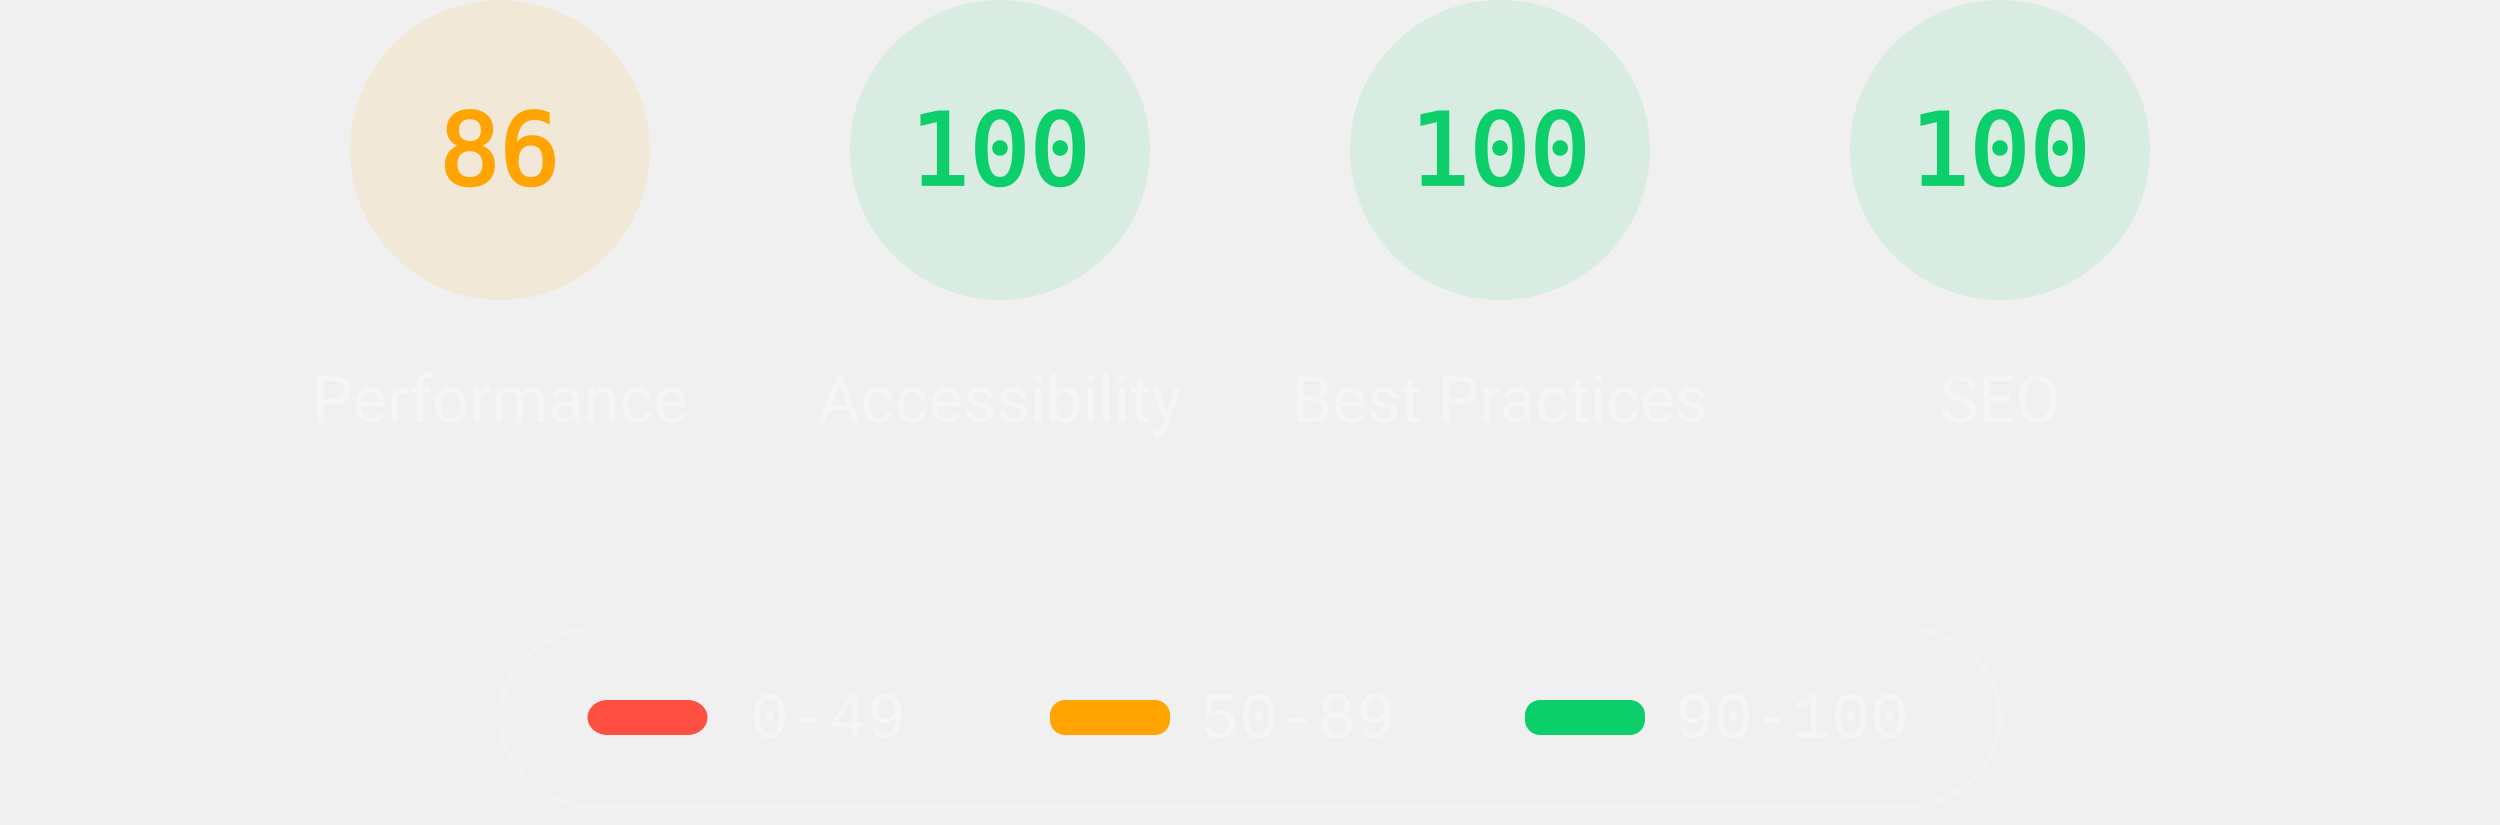
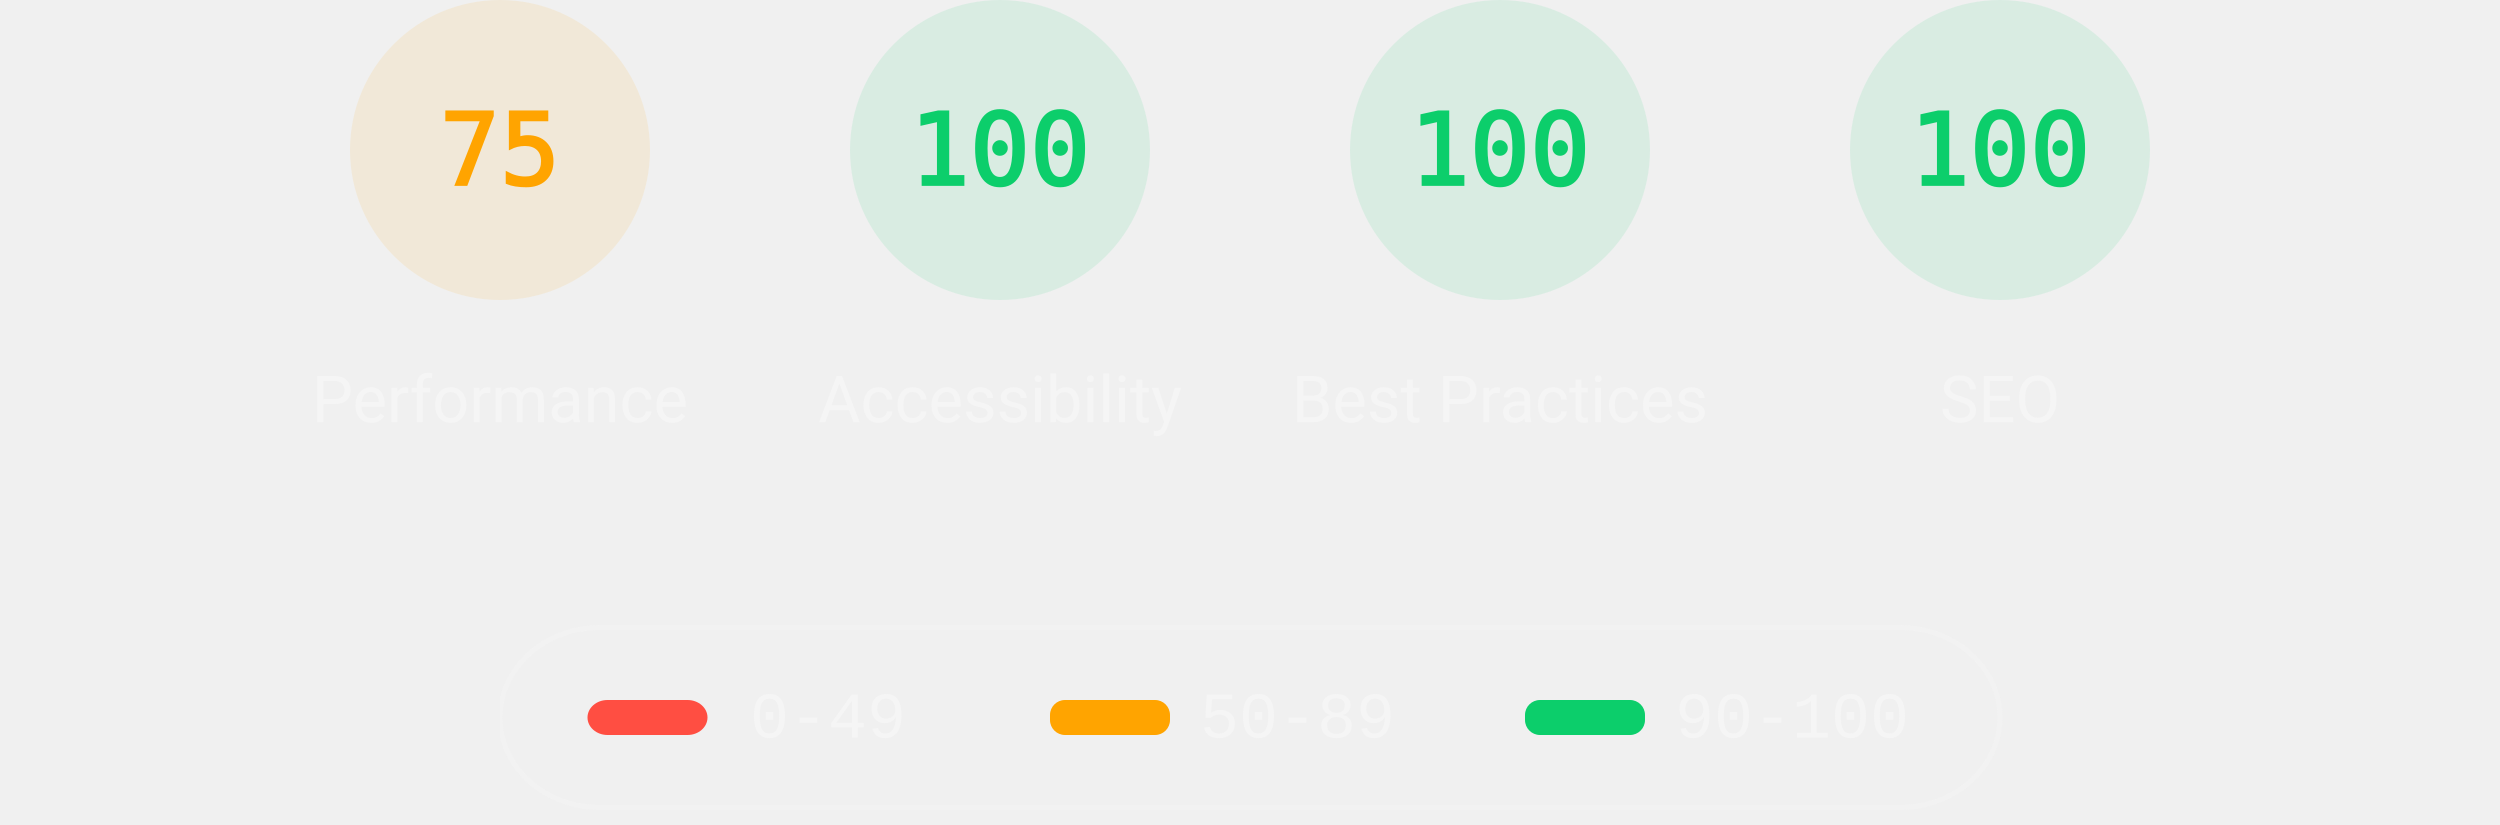
<svg xmlns="http://www.w3.org/2000/svg" class="theme--dark" fill="none" width="1000" height="330">
  <style>
			.gauge-base {
				opacity: 0.1
			}

			.gauge-arc {
				fill: none;
				animation-delay: 250ms;
				stroke-linecap: round;
				transform: rotate(-90deg);
				transform-origin: 100px 60px;
				animation: load-gauge 1s ease forwards
			}

			.guage-text {
				font-size: 40px;
				font-family: monospace;
				text-align: center
			}

			.guage-red {
				color: #ff4e42;
				fill: #ff4e42;
				stroke: #ff4e42
			}
			.guage-orange {
				color: #ffa400;
				fill: #ffa400;
				stroke: #ffa400
			}
			.guage-green {
				color: #0cce6b;
				fill: #0cce6b;
				stroke: #0cce6b
			}
			.theme--agnostic .guage-undefined {
				color: #5c5c5c;
				fill: #5c5c5c;
				stroke: #5c5c5c
			}
			.theme--light .guage-undefined {
				color: #1e1e1e;
				fill: #1e1e1e;
				stroke: #1e1e1e
			}
			.theme--dark .guage-undefined {
				color: #f5f5f5;
				fill: #f5f5f5;
				stroke: #f5f5f5
			}

			.guage-title {
				stroke: none;
				font-size: 26px;
				line-height: 26px;
				font-family: Roboto, Halvetica, Arial, sans-serif
			}
			.metric.guage-title {
				font-family: 'Courier New', Courier, monospace
			}
			.theme--agnostic .guage-title {
				color: #737373;
				fill: #737373
			}
			.theme--light .guage-title {
				color: #212121;
				fill: #212121
			}
			.theme--dark .guage-title {
				color: #f5f5f5;
				fill: #f5f5f5
			}

			@keyframes load-gauge {
				from {
					stroke-dasharray: 0 352.858
				}
			}
			.lh-gauge--pwa__disc {
				fill: #e0e0e0
			}
			.lh-gauge--pwa__logo {
				position: relative;
				fill: #b0b0b0
			}
			.lh-gauge--pwa__invisible {
				display: none
			}
			.lh-gauge--pwa__visible {
				display: inline
			}
			.guage-invisible {
				display: none
			}
			.lh-gauge--pwa__logo--primary-color {
				fill: #304ffe
			}
			.theme--agnostic .lh-gauge--pwa__logo--secondary-color {
				fill: #787878
			}
			.theme--light .lh-gauge--pwa__logo--secondary-color {
				fill: #3d3d3d
			}
			.theme--dark .lh-gauge--pwa__logo--secondary-color {
				fill: #d8b6b6
			}
			.theme--light #svg_2 {
				stroke: #00000022
			}
			.theme--agnostic #svg_2 {
				stroke: #616161
			}
			.theme--light #svg_2 {
				stroke: #00000022
			}
			.theme--dark #svg_2 {
				stroke: #f5f5f566
			}
		</style>
  <svg class="guage-div guage-perf guage-orange" viewBox="0 0 200 200" width="200" height="200" x="100" y="0">
    <circle class="gauge-base" r="56" cx="100" cy="60" stroke-width="8" />
-     <circle class="gauge-arc guage-arc-1" r="56" cx="100" cy="60" stroke-width="8" style="stroke-dasharray: 302.598, 351.858;" />
-     <text class="guage-text" x="100px" y="60px" alignment-baseline="central" dominant-baseline="central" text-anchor="middle">86</text>
+     <circle class="gauge-arc guage-arc-1" r="56" cx="100" cy="60" stroke-width="8" style="stroke-dasharray: 263.893, 351.858;" />
+     <text class="guage-text" x="100px" y="60px" alignment-baseline="central" dominant-baseline="central" text-anchor="middle">75</text>
    <text class="guage-title" x="100px" y="160px" alignment-baseline="central" dominant-baseline="central" text-anchor="middle">Performance</text>
  </svg>
  <svg class="guage-div guage-acc guage-green" viewBox="0 0 200 200" width="200" height="200" x="300" y="0">
    <circle class="gauge-base" r="56" cx="100" cy="60" stroke-width="8" />
    <circle class="gauge-arc guage-arc-2" r="56" cx="100" cy="60" stroke-width="8" style="stroke-dasharray: 351.858, 351.858;" />
    <text class="guage-text" x="100px" y="60px" alignment-baseline="central" dominant-baseline="central" text-anchor="middle">100</text>
    <text class="guage-title" x="100px" y="160px" alignment-baseline="central" dominant-baseline="central" text-anchor="middle">Accessibility</text>
  </svg>
  <svg class="guage-div guage-best guage-green" viewBox="0 0 200 200" width="200" height="200" x="500" y="0">
    <circle class="gauge-base" r="56" cx="100" cy="60" stroke-width="8" />
    <circle class="gauge-arc guage-arc-3" r="56" cx="100" cy="60" stroke-width="8" style="stroke-dasharray: 351.858, 351.858;" />
    <text class="guage-text" x="100px" y="60px" alignment-baseline="central" dominant-baseline="central" text-anchor="middle">100</text>
    <text class="guage-title" x="100px" y="160px" alignment-baseline="central" dominant-baseline="central" text-anchor="middle">Best Practices</text>
  </svg>
  <svg class="guage-div guage-seo guage-green" viewBox="0 0 200 200" width="200" height="200" x="700" y="0">
    <circle class="gauge-base" r="56" cx="100" cy="60" stroke-width="8" />
    <circle class="gauge-arc guage-arc-4" r="56" cx="100" cy="60" stroke-width="8" style="stroke-dasharray: 351.858, 351.858;" />
    <text class="guage-text" x="100px" y="60px" alignment-baseline="central" dominant-baseline="central" text-anchor="middle">100</text>
    <text class="guage-title" x="100px" y="160px" alignment-baseline="central" dominant-baseline="central" text-anchor="middle">SEO</text>
  </svg>
  <svg class="guage-div guage-pwa guage-invisible" viewBox="0 0 200 200" width="200" height="200" x="900" y="0">
    <svg viewBox="0 0 60 60" width="112" height="112" x="44" y="4">
      <defs>
        <linearGradient id="lh-gauge--pwa__check-circle__gradient-0" x1="50%" y1="0%" x2="50%" y2="100%">
          <stop stop-color="#00C852" offset="0%" />
          <stop stop-color="#009688" offset="100%" />
        </linearGradient>
        <linearGradient id="lh-gauge--pwa__installable__shadow-gradient-0" x1="76.056%" x2="24.111%" y1="82.995%" y2="24.735%">
          <stop stop-color="#A5D6A7" offset="0%" />
          <stop stop-color="#80CBC4" offset="100%" />
        </linearGradient>
        <linearGradient id="lh-gauge--pwa__fast-reliable__shadow-gradient-0" x1="76.056%" y1="82.995%" x2="25.678%" y2="26.493%">
          <stop stop-color="#64B5F6" offset="0%" />
          <stop stop-color="#2979FF" offset="100%" />
        </linearGradient>
        <g id="lh-gauge--pwa__fast-reliable-badge-0">
          <circle fill="#FFFFFF" cx="10" cy="10" r="10" />
          <path fill="#304FFE" d="M10 3.58l5.25 2.34v3.5c0 3.23-2.24 6.26-5.25 7-3.01-.74-5.25-3.77-5.25-7v-3.5L10 3.58zm-.47 10.74l2.76-4.83.03-.07c.04-.08 0-.24-.22-.24h-1.64l.47-3.26h-.47l-2.7 4.77c-.02.01.05-.1-.04.05-.09.16-.1.31.18.31h1.63l-.47 3.27h.47z" />
        </g>
        <g id="lh-gauge--pwa__installable-badge-0">
          <circle fill="#FFFFFF" cx="10" cy="10" r="10" />
          <path fill="#009688" d="M10 4.167A5.835 5.835 0 0 0 4.167 10 5.835 5.835 0 0 0 10 15.833 5.835 5.835 0 0 0 15.833 10 5.835 5.835 0 0 0 10 4.167zm2.917 6.416h-2.334v2.334H9.417v-2.334H7.083V9.417h2.334V7.083h1.166v2.334h2.334v1.166z" />
        </g>
      </defs>
      <g stroke="none" fill-rule="nonzero">
        <circle class="lh-gauge--pwa__disc" cx="30" cy="30" r="30" />
        <g class="lh-gauge--pwa__logo">
          <path d="M35.66 19.39l.7-1.75h2L37.4 15 38.6 12l3.4 9h-2.51l-.58-1.61z" />
          <path d="M33.52 21l3.65-9h-2.42l-2.5 5.82L30.5 12h-1.86l-1.9 5.82-1.35-2.65-1.21 3.72L25.4 21h2.38l1.72-5.2 1.64 5.2z" />
          <path fill-rule="nonzero" d="M20.3 17.91h1.48c.45 0 .85-.05 1.2-.15l.39-1.18 1.07-3.3a2.64 2.64 0 0 0-.28-.37c-.55-.6-1.36-.91-2.42-.91H18v9h2.3V17.9zm1.96-3.84c.22.22.33.5.33.87 0 .36-.1.65-.29.87-.2.23-.59.35-1.15.35h-.86v-2.41h.87c.52 0 .89.1 1.1.32z" />
        </g>
        <rect class="lh-gauge--pwa__component lh-gauge--pwa__na-line lh-gauge--pwa__invisible" fill="#FFFFFF" x="20" y="32" width="20" height="4" rx="2" />
        <g class="lh-gauge--pwa__component lh-gauge--pwa__fast-reliable-badge lh-gauge--pwa__invisible" transform="translate(20, 29)">
          <path fill="url(#lh-gauge--pwa__fast-reliable__shadow-gradient-0)" d="M33.63 19.49A30 30 0 0 1 16.2 30.36L3 17.14 17.14 3l16.49 16.49z" />
          <use href="#lh-gauge--pwa__fast-reliable-badge-0" />
        </g>
        <g class="lh-gauge--pwa__component lh-gauge--pwa__installable-badge lh-gauge--pwa__invisible" transform="translate(20, 29)">
          <path fill="url(#lh-gauge--pwa__installable__shadow-gradient-0)" d="M33.629 19.487c-4.272 5.453-10.391 9.39-17.415 10.869L3 17.142 17.142 3 33.63 19.487z" />
          <use href="#lh-gauge--pwa__installable-badge-0" />
        </g>
        <g class="lh-gauge--pwa__component lh-gauge--pwa__fast-reliable-installable-badges lh-gauge--pwa__invisible">
          <g transform="translate(8, 29)">
            <path fill="url(#lh-gauge--pwa__fast-reliable__shadow-gradient-0)" d="M16.321 30.463L3 17.143 17.142 3l22.365 22.365A29.864 29.864 0 0 1 22 31c-1.942 0-3.84-.184-5.679-.537z" />
            <use href="#lh-gauge--pwa__fast-reliable-badge-0" />
          </g>
          <g transform="translate(32, 29)">
            <path fill="url(#lh-gauge--pwa__installable__shadow-gradient-0)" d="M25.982 11.84a30.107 30.107 0 0 1-13.08 15.203L3 17.143 17.142 3l8.84 8.84z" />
            <use href="#lh-gauge--pwa__installable-badge-0" />
          </g>
        </g>
        <g class="lh-gauge--pwa__component lh-gauge--pwa__check-circle lh-gauge--pwa__invisible" transform="translate(18, 28)">
          <circle fill="#FFFFFF" cx="12" cy="12" r="12" />
          <path fill="url(#lh-gauge--pwa__check-circle__gradient-0)" d="M12 2a10 10 0 1 0 0 20 10 10 0 0 0 0-20zm-2 15l-5-5 1.41-1.41L10 14.17l7.59-7.59L19 8l-9 9z" />
        </g>
      </g>
    </svg>
    <text class="guage-title" y="160px" alignment-baseline="central" dominant-baseline="central" text-anchor="middle">
      <tspan x="100px" dy="-6px">Progressive</tspan>
      <tspan x="100px" dy="30px">Web App</tspan>
    </text>
  </svg>
  <svg width="604" height="76" x="200" y="250">
    <g>
      <rect fill="none" id="canvas_background" height="80" width="604" y="-1" x="-1" />
      <g display="none" overflow="visible" y="0" x="0" height="100%" width="100%" id="canvasGrid">
        <rect fill="url(#gridpattern)" stroke-width="0" y="0" x="0" height="100%" width="100%" />
      </g>
    </g>
    <g>
      <rect fill-opacity="0" stroke-width="2" rx="40" id="svg_2" height="72" width="600" y="1" x="0" fill="#000000" />
      <rect stroke="#000" rx="8" id="svg_3" height="14" width="48" y="30" x="35" stroke-opacity="null" stroke-width="0" fill="#ff4e42" />
      <rect stroke="#000" rx="6" id="svg_4" height="14" width="48" y="30" x="220" stroke-opacity="null" stroke-width="0" fill="#ffa400" />
      <rect stroke="#000" rx="6" id="svg_5" height="14" width="48" y="30" x="410" stroke-opacity="null" stroke-width="0" fill="#0cce6b" />
      <text class="metric guage-title" xml:space="preserve" text-anchor="start" font-size="26" id="svg_6" y="45" x="100" stroke-opacity="null" stroke-width="0" stroke="#000">0-49</text>
      <text class="metric guage-title" xml:space="preserve" text-anchor="start" font-size="26" id="svg_7" y="45" x="280" stroke-opacity="null" stroke-width="0" stroke="#000">50-89</text>
      <text class="metric guage-title" xml:space="preserve" text-anchor="start" font-size="26" id="svg_8" y="45" x="470" stroke-opacity="null" stroke-width="0" stroke="#000">90-100</text>
    </g>
  </svg>
</svg>
